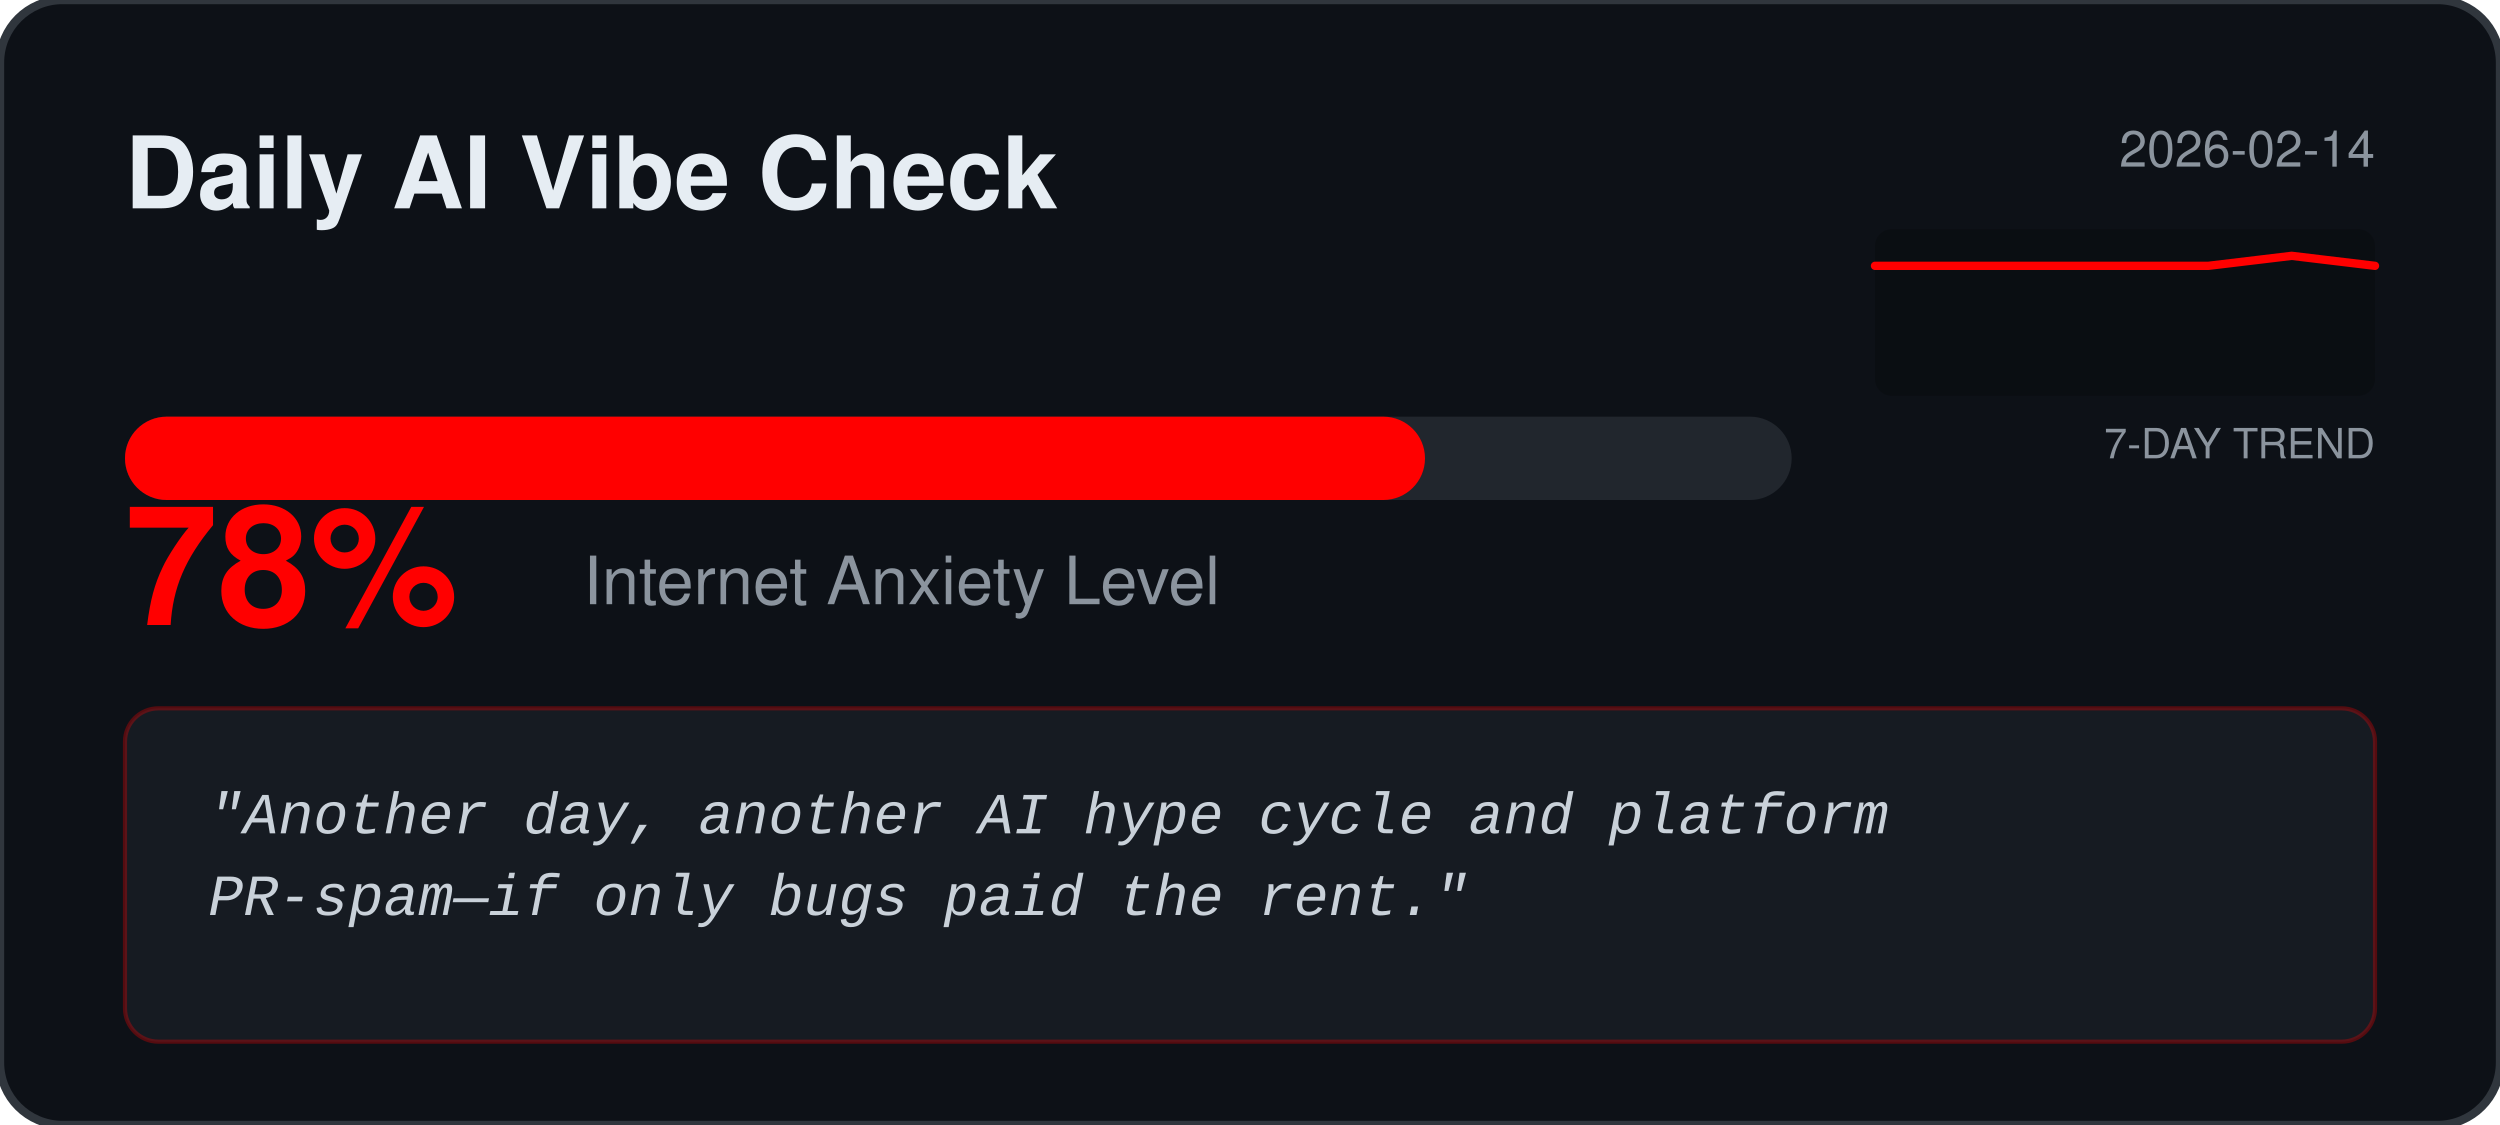
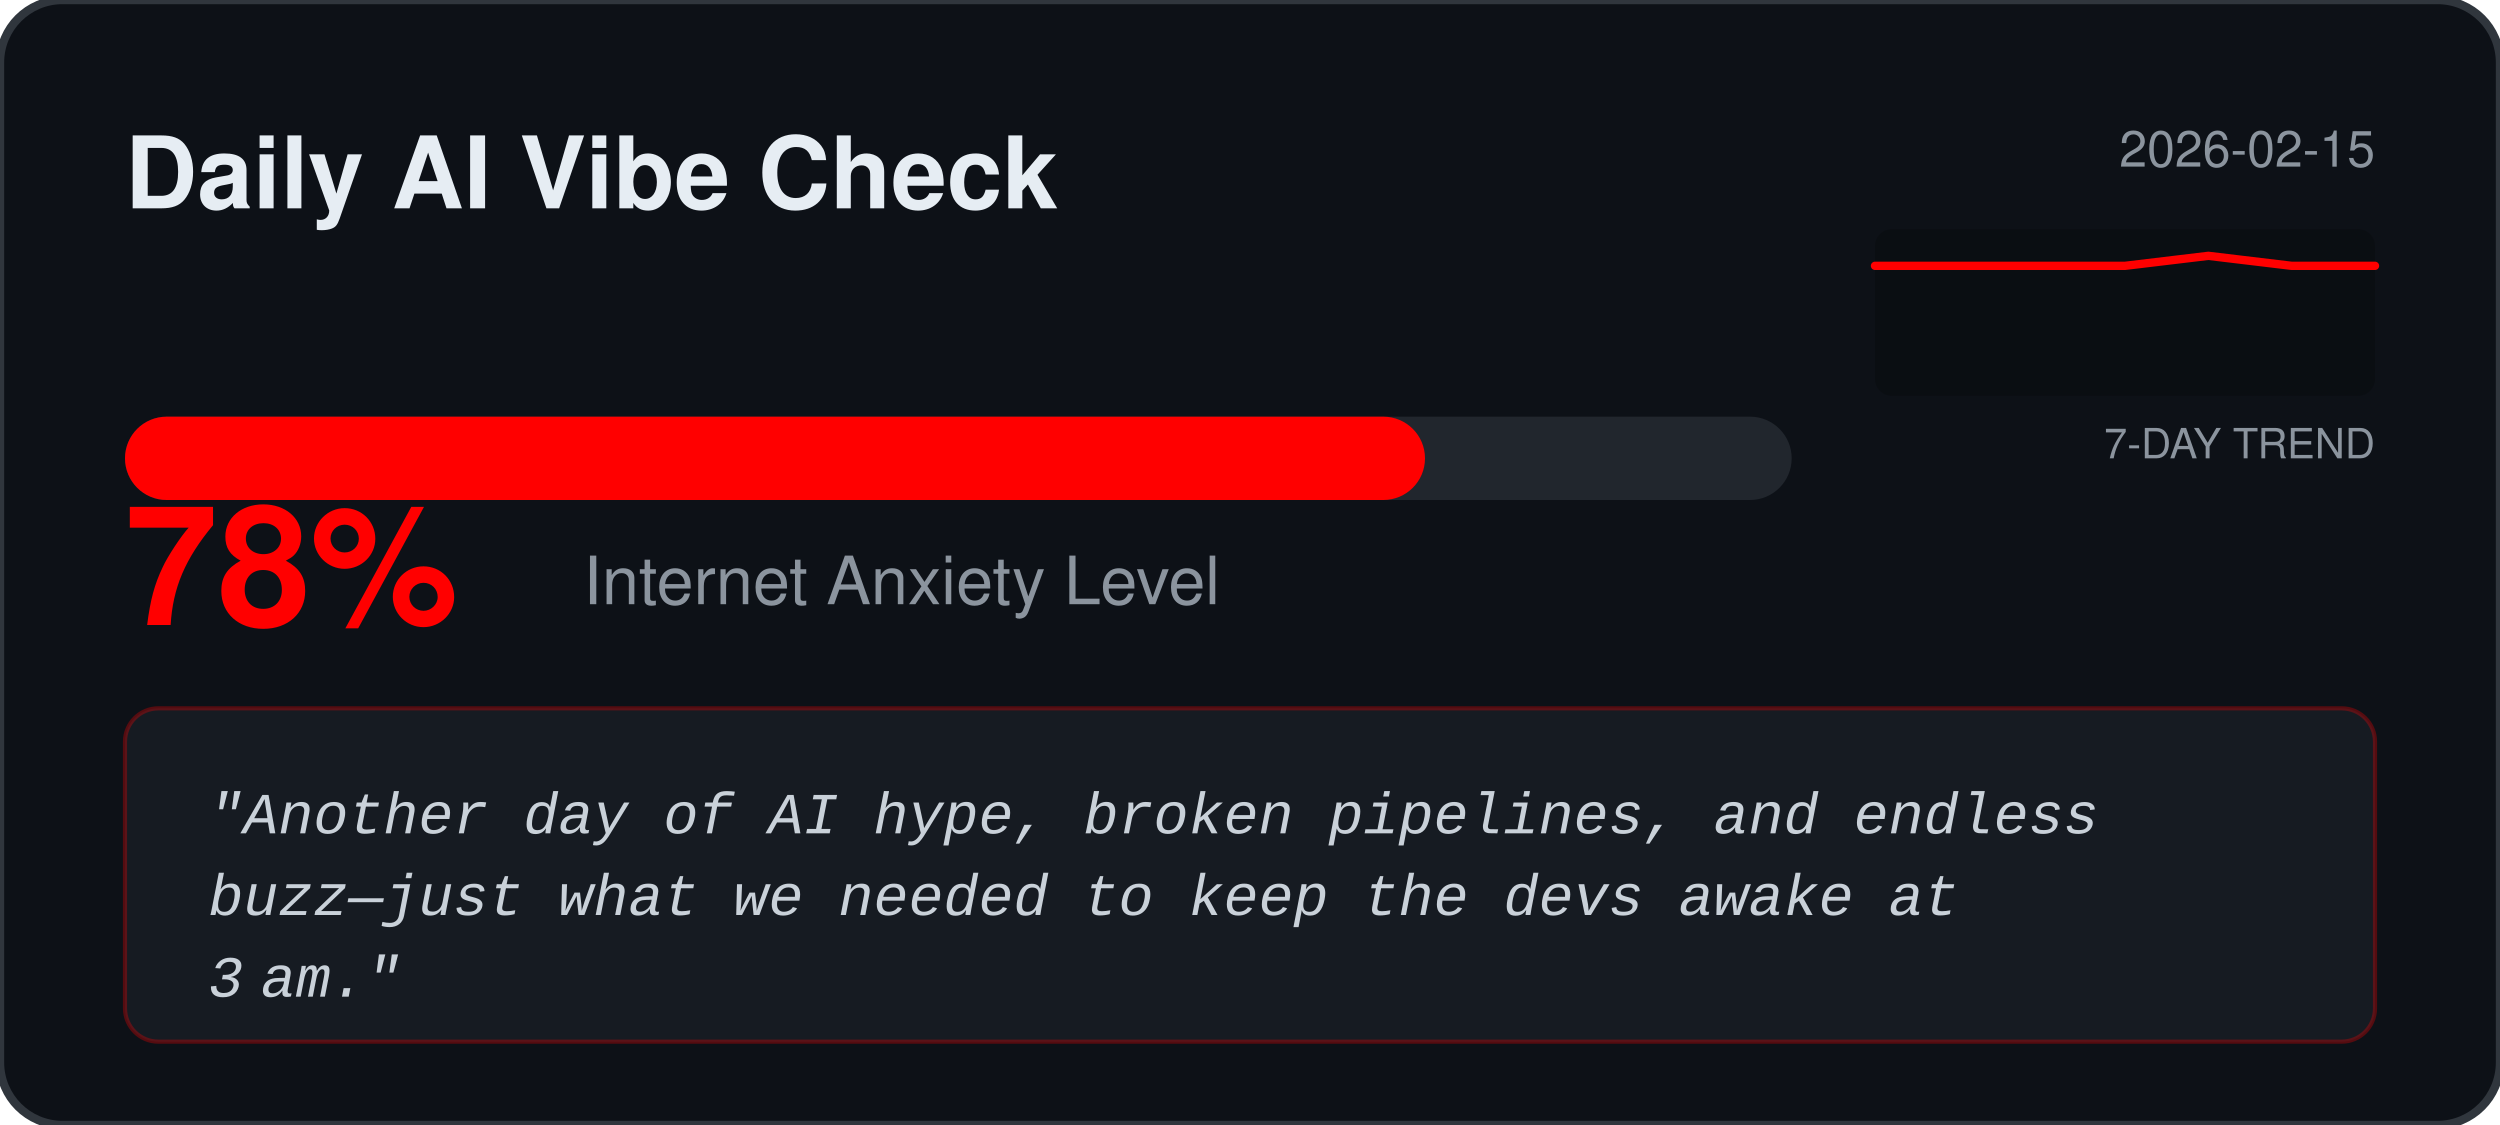
<svg xmlns="http://www.w3.org/2000/svg" width="600" height="270" viewBox="0 0 600 270" fill="none">
  <rect width="600" height="270" rx="15" fill="#0D1117" stroke="#30363D" stroke-width="2" />
  <text x="30" y="50" fill="#E6EDF3" font-family="Segoe UI, Helvetica, sans-serif" font-weight="bold" font-size="24">Daily AI Vibe Check</text>
-   <text x="570" y="40" fill="#8B949E" font-family="Segoe UI, Helvetica, sans-serif" font-size="12" text-anchor="end">2026-02-14</text>
+   <text x="570" y="40" fill="#8B949E" font-family="Segoe UI, Helvetica, sans-serif" font-size="12" text-anchor="end">2026-02-15</text>
  <rect x="450" y="55" width="120" height="40" fill="#000000" fill-opacity="0.2" rx="4" />
  <text x="570" y="110" fill="#8B949E" font-family="Segoe UI, Helvetica, sans-serif" font-size="10" text-anchor="end">7-DAY TREND</text>
-   <polyline points="450.0,63.8 470.0,63.8 490.0,63.8 510.0,63.8 530.0,63.8 550.0,61.4 570.0,63.8" fill="none" stroke="#FF0000" stroke-width="2" stroke-linecap="round" stroke-linejoin="round" />
+   <polyline points="450.0,63.8 470.0,63.8 490.0,63.8 510.0,63.8 530.0,61.4 550.0,63.8 570.0,63.8" fill="none" stroke="#FF0000" stroke-width="2" stroke-linecap="round" stroke-linejoin="round" />
  <rect x="30" y="100" width="400" height="20" rx="10" fill="#21262D" />
  <rect x="30" y="100" width="312.0" height="20" rx="10" fill="#FF0000" />
  <text x="30" y="150" fill="#FF0000" font-family="Segoe UI, Helvetica, sans-serif" font-weight="bold" font-size="40">78%</text>
  <text x="140" y="145" fill="#8B949E" font-family="Segoe UI, Helvetica, sans-serif" font-size="16">Internet Anxiety Level</text>
  <rect x="30" y="170" width="540" height="80" rx="8" fill="#161B22" stroke="#FF0000" stroke-opacity="0.3" />
  <text x="50" y="200" fill="#C9D1D9" font-family="Courier New, monospace" font-size="14" font-style="italic">
-     <tspan x="50" dy="0">"Another day, another AI hype cycle and platform</tspan>
-     <tspan x="50" dy="1.4em">PR‑spam—if only bugs paid the rent."</tspan>
+     <tspan x="50" dy="0">"Another day of AI hype, broken pipelines, and endless</tspan>
+     <tspan x="50" dy="1.4em">buzz—just what we needed to keep the devs awake at</tspan>
+     <tspan x="50" dy="1.4em">3 am."</tspan>
  </text>
</svg>
